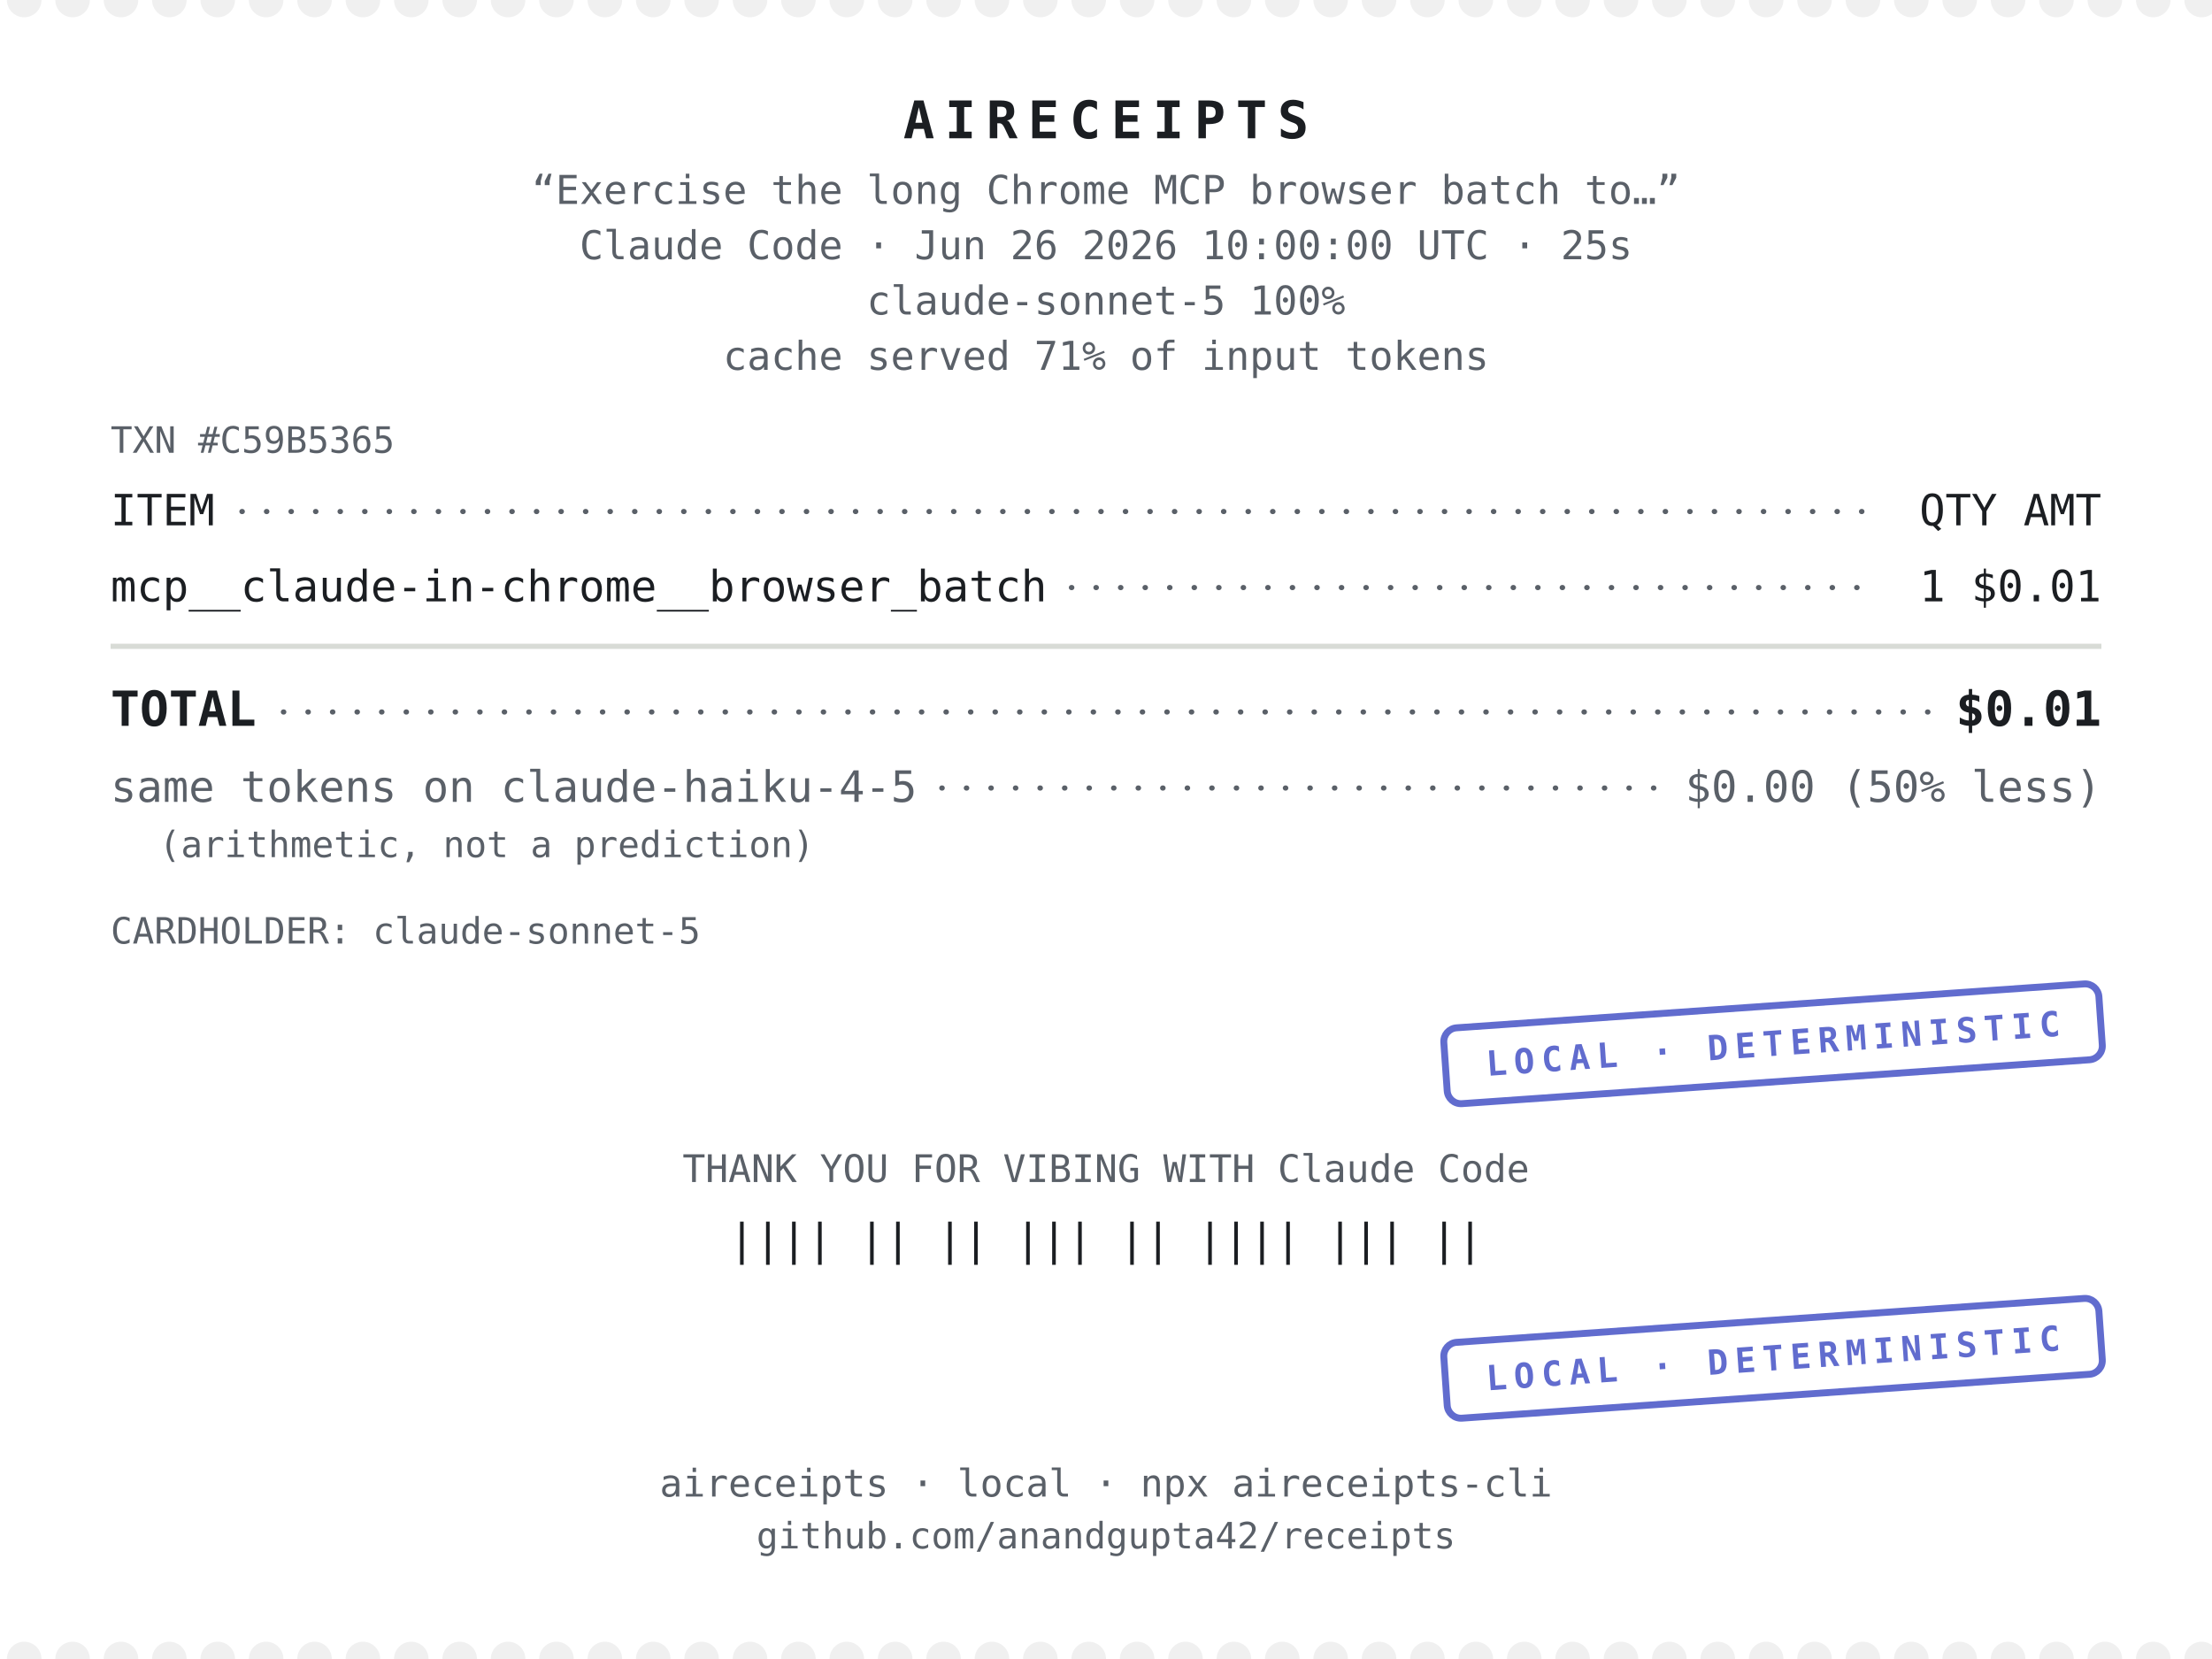
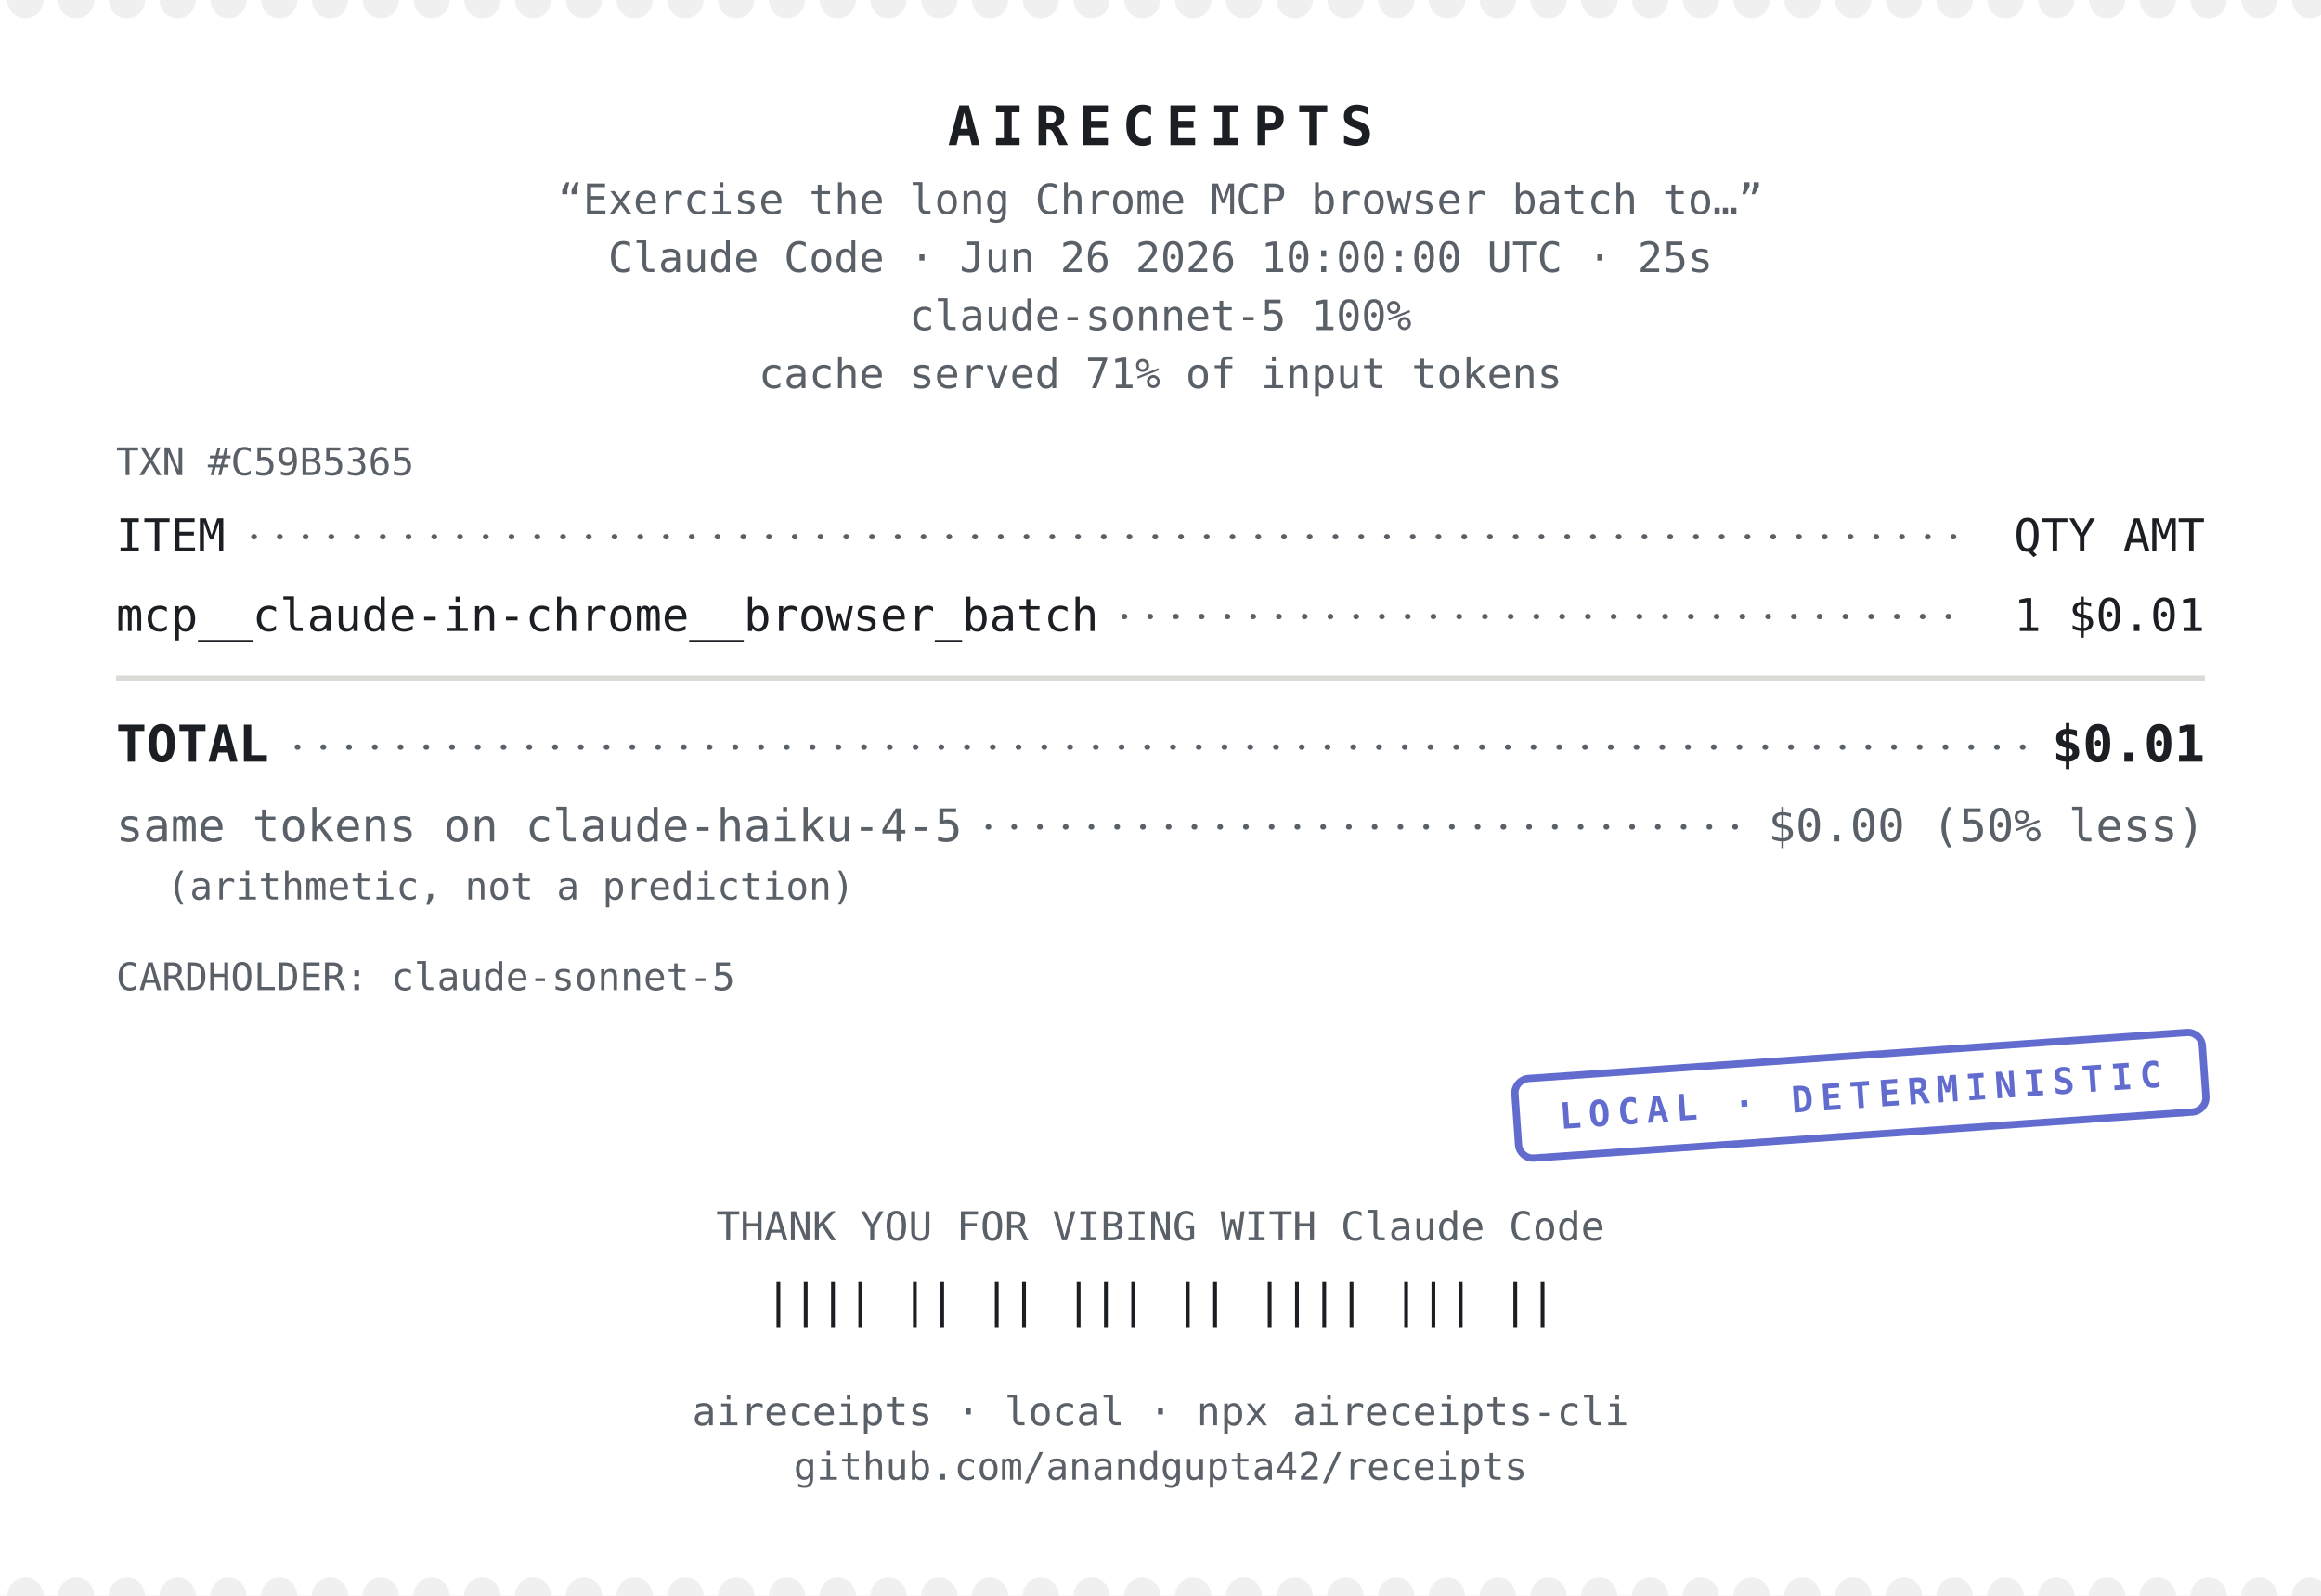
- <svg xmlns="http://www.w3.org/2000/svg" width="640" height="480" viewBox="0 0 640 480" font-family="&quot;SF Mono&quot;,&quot;Cascadia Code&quot;,&quot;JetBrains Mono&quot;,Menlo,Consolas,monospace" role="img" aria-label="aireceipts cost receipt">
+ <svg xmlns="http://www.w3.org/2000/svg" width="640" height="440" viewBox="0 0 640 440" font-family="&quot;SF Mono&quot;,&quot;Cascadia Code&quot;,&quot;JetBrains Mono&quot;,Menlo,Consolas,monospace" role="img" aria-label="aireceipts cost receipt">
  <g transform="translate(0 0)">
    <defs>
-       <mask id="perf-0" maskUnits="userSpaceOnUse" x="-5" y="-5" width="650" height="490">
-         <rect x="0" y="0" width="640" height="480" fill="#FFFFFF" />
+       <mask id="perf-0" maskUnits="userSpaceOnUse" x="-5" y="-5" width="650" height="450">
+         <rect x="0" y="0" width="640" height="440" fill="#FFFFFF" />
        <g class="perf-top">
          <circle cx="7" cy="0" r="5" fill="#000000" />
          <circle cx="21" cy="0" r="5" fill="#000000" />
          <circle cx="35" cy="0" r="5" fill="#000000" />
          <circle cx="49" cy="0" r="5" fill="#000000" />
          <circle cx="63" cy="0" r="5" fill="#000000" />
          <circle cx="77" cy="0" r="5" fill="#000000" />
          <circle cx="91" cy="0" r="5" fill="#000000" />
          <circle cx="105" cy="0" r="5" fill="#000000" />
          <circle cx="119" cy="0" r="5" fill="#000000" />
          <circle cx="133" cy="0" r="5" fill="#000000" />
          <circle cx="147" cy="0" r="5" fill="#000000" />
          <circle cx="161" cy="0" r="5" fill="#000000" />
          <circle cx="175" cy="0" r="5" fill="#000000" />
          <circle cx="189" cy="0" r="5" fill="#000000" />
          <circle cx="203" cy="0" r="5" fill="#000000" />
          <circle cx="217" cy="0" r="5" fill="#000000" />
          <circle cx="231" cy="0" r="5" fill="#000000" />
          <circle cx="245" cy="0" r="5" fill="#000000" />
          <circle cx="259" cy="0" r="5" fill="#000000" />
          <circle cx="273" cy="0" r="5" fill="#000000" />
          <circle cx="287" cy="0" r="5" fill="#000000" />
          <circle cx="301" cy="0" r="5" fill="#000000" />
          <circle cx="315" cy="0" r="5" fill="#000000" />
          <circle cx="329" cy="0" r="5" fill="#000000" />
          <circle cx="343" cy="0" r="5" fill="#000000" />
          <circle cx="357" cy="0" r="5" fill="#000000" />
          <circle cx="371" cy="0" r="5" fill="#000000" />
          <circle cx="385" cy="0" r="5" fill="#000000" />
          <circle cx="399" cy="0" r="5" fill="#000000" />
          <circle cx="413" cy="0" r="5" fill="#000000" />
          <circle cx="427" cy="0" r="5" fill="#000000" />
          <circle cx="441" cy="0" r="5" fill="#000000" />
          <circle cx="455" cy="0" r="5" fill="#000000" />
          <circle cx="469" cy="0" r="5" fill="#000000" />
          <circle cx="483" cy="0" r="5" fill="#000000" />
          <circle cx="497" cy="0" r="5" fill="#000000" />
          <circle cx="511" cy="0" r="5" fill="#000000" />
          <circle cx="525" cy="0" r="5" fill="#000000" />
          <circle cx="539" cy="0" r="5" fill="#000000" />
          <circle cx="553" cy="0" r="5" fill="#000000" />
          <circle cx="567" cy="0" r="5" fill="#000000" />
          <circle cx="581" cy="0" r="5" fill="#000000" />
          <circle cx="595" cy="0" r="5" fill="#000000" />
          <circle cx="609" cy="0" r="5" fill="#000000" />
          <circle cx="623" cy="0" r="5" fill="#000000" />
          <circle cx="637" cy="0" r="5" fill="#000000" />
        </g>
        <g class="perf-bottom">
-           <circle cx="7" cy="480" r="5" fill="#000000" />
-           <circle cx="21" cy="480" r="5" fill="#000000" />
-           <circle cx="35" cy="480" r="5" fill="#000000" />
-           <circle cx="49" cy="480" r="5" fill="#000000" />
-           <circle cx="63" cy="480" r="5" fill="#000000" />
-           <circle cx="77" cy="480" r="5" fill="#000000" />
-           <circle cx="91" cy="480" r="5" fill="#000000" />
-           <circle cx="105" cy="480" r="5" fill="#000000" />
-           <circle cx="119" cy="480" r="5" fill="#000000" />
-           <circle cx="133" cy="480" r="5" fill="#000000" />
-           <circle cx="147" cy="480" r="5" fill="#000000" />
-           <circle cx="161" cy="480" r="5" fill="#000000" />
-           <circle cx="175" cy="480" r="5" fill="#000000" />
-           <circle cx="189" cy="480" r="5" fill="#000000" />
-           <circle cx="203" cy="480" r="5" fill="#000000" />
-           <circle cx="217" cy="480" r="5" fill="#000000" />
-           <circle cx="231" cy="480" r="5" fill="#000000" />
-           <circle cx="245" cy="480" r="5" fill="#000000" />
-           <circle cx="259" cy="480" r="5" fill="#000000" />
-           <circle cx="273" cy="480" r="5" fill="#000000" />
-           <circle cx="287" cy="480" r="5" fill="#000000" />
-           <circle cx="301" cy="480" r="5" fill="#000000" />
-           <circle cx="315" cy="480" r="5" fill="#000000" />
-           <circle cx="329" cy="480" r="5" fill="#000000" />
-           <circle cx="343" cy="480" r="5" fill="#000000" />
-           <circle cx="357" cy="480" r="5" fill="#000000" />
-           <circle cx="371" cy="480" r="5" fill="#000000" />
-           <circle cx="385" cy="480" r="5" fill="#000000" />
-           <circle cx="399" cy="480" r="5" fill="#000000" />
-           <circle cx="413" cy="480" r="5" fill="#000000" />
-           <circle cx="427" cy="480" r="5" fill="#000000" />
-           <circle cx="441" cy="480" r="5" fill="#000000" />
-           <circle cx="455" cy="480" r="5" fill="#000000" />
-           <circle cx="469" cy="480" r="5" fill="#000000" />
-           <circle cx="483" cy="480" r="5" fill="#000000" />
-           <circle cx="497" cy="480" r="5" fill="#000000" />
-           <circle cx="511" cy="480" r="5" fill="#000000" />
-           <circle cx="525" cy="480" r="5" fill="#000000" />
-           <circle cx="539" cy="480" r="5" fill="#000000" />
-           <circle cx="553" cy="480" r="5" fill="#000000" />
-           <circle cx="567" cy="480" r="5" fill="#000000" />
-           <circle cx="581" cy="480" r="5" fill="#000000" />
-           <circle cx="595" cy="480" r="5" fill="#000000" />
-           <circle cx="609" cy="480" r="5" fill="#000000" />
-           <circle cx="623" cy="480" r="5" fill="#000000" />
-           <circle cx="637" cy="480" r="5" fill="#000000" />
+           <circle cx="7" cy="440" r="5" fill="#000000" />
+           <circle cx="21" cy="440" r="5" fill="#000000" />
+           <circle cx="35" cy="440" r="5" fill="#000000" />
+           <circle cx="49" cy="440" r="5" fill="#000000" />
+           <circle cx="63" cy="440" r="5" fill="#000000" />
+           <circle cx="77" cy="440" r="5" fill="#000000" />
+           <circle cx="91" cy="440" r="5" fill="#000000" />
+           <circle cx="105" cy="440" r="5" fill="#000000" />
+           <circle cx="119" cy="440" r="5" fill="#000000" />
+           <circle cx="133" cy="440" r="5" fill="#000000" />
+           <circle cx="147" cy="440" r="5" fill="#000000" />
+           <circle cx="161" cy="440" r="5" fill="#000000" />
+           <circle cx="175" cy="440" r="5" fill="#000000" />
+           <circle cx="189" cy="440" r="5" fill="#000000" />
+           <circle cx="203" cy="440" r="5" fill="#000000" />
+           <circle cx="217" cy="440" r="5" fill="#000000" />
+           <circle cx="231" cy="440" r="5" fill="#000000" />
+           <circle cx="245" cy="440" r="5" fill="#000000" />
+           <circle cx="259" cy="440" r="5" fill="#000000" />
+           <circle cx="273" cy="440" r="5" fill="#000000" />
+           <circle cx="287" cy="440" r="5" fill="#000000" />
+           <circle cx="301" cy="440" r="5" fill="#000000" />
+           <circle cx="315" cy="440" r="5" fill="#000000" />
+           <circle cx="329" cy="440" r="5" fill="#000000" />
+           <circle cx="343" cy="440" r="5" fill="#000000" />
+           <circle cx="357" cy="440" r="5" fill="#000000" />
+           <circle cx="371" cy="440" r="5" fill="#000000" />
+           <circle cx="385" cy="440" r="5" fill="#000000" />
+           <circle cx="399" cy="440" r="5" fill="#000000" />
+           <circle cx="413" cy="440" r="5" fill="#000000" />
+           <circle cx="427" cy="440" r="5" fill="#000000" />
+           <circle cx="441" cy="440" r="5" fill="#000000" />
+           <circle cx="455" cy="440" r="5" fill="#000000" />
+           <circle cx="469" cy="440" r="5" fill="#000000" />
+           <circle cx="483" cy="440" r="5" fill="#000000" />
+           <circle cx="497" cy="440" r="5" fill="#000000" />
+           <circle cx="511" cy="440" r="5" fill="#000000" />
+           <circle cx="525" cy="440" r="5" fill="#000000" />
+           <circle cx="539" cy="440" r="5" fill="#000000" />
+           <circle cx="553" cy="440" r="5" fill="#000000" />
+           <circle cx="567" cy="440" r="5" fill="#000000" />
+           <circle cx="581" cy="440" r="5" fill="#000000" />
+           <circle cx="595" cy="440" r="5" fill="#000000" />
+           <circle cx="609" cy="440" r="5" fill="#000000" />
+           <circle cx="623" cy="440" r="5" fill="#000000" />
+           <circle cx="637" cy="440" r="5" fill="#000000" />
        </g>
      </mask>
    </defs>
-     <rect x="0" y="0" width="640" height="480" fill="#FFFFFF" mask="url(#perf-0)" />
+     <rect x="0" y="0" width="640" height="440" fill="#FFFFFF" mask="url(#perf-0)" />
    <text x="320" y="40" font-size="15" fill="#1B1E22" text-anchor="middle" font-weight="700" letter-spacing="3">AIRECEIPTS</text>
    <text x="320" y="59" font-size="11.5" fill="#5A6068" text-anchor="middle">“Exercise the long Chrome MCP browser batch to…”</text>
    <text x="320" y="75" font-size="11.5" fill="#5A6068" text-anchor="middle">Claude Code · Jun 26 2026 10:00:00 UTC · 25s</text>
    <text x="320" y="91" font-size="11.5" fill="#5A6068" text-anchor="middle">claude-sonnet-5 100%</text>
    <text x="320" y="107" font-size="11.5" fill="#5A6068" text-anchor="middle">cache served 71% of input tokens</text>
    <text x="32" y="131" font-size="10.5" fill="#5A6068" text-anchor="start">TXN #C59B5365</text>
    <text x="32" y="152" font-size="12.5" fill="#1B1E22" text-anchor="start">ITEM</text>
    <text x="608" y="152" font-size="12.5" fill="#1B1E22" text-anchor="end">QTY  AMT</text>
    <line x1="70" y1="148" x2="540" y2="148" stroke="#5A6068" stroke-width="1.5" stroke-linecap="round" stroke-dasharray="0.1 7" />
    <text x="32" y="174" font-size="12.5" fill="#1B1E22" text-anchor="start">mcp__claude-in-chrome__browser_batch</text>
    <text x="608" y="174" font-size="12.5" fill="#1B1E22" text-anchor="end">1  $0.01</text>
    <line x1="310" y1="170" x2="540" y2="170" stroke="#5A6068" stroke-width="1.5" stroke-linecap="round" stroke-dasharray="0.1 7" />
    <line x1="32" y1="187" x2="608" y2="187" stroke="#D8DBD6" stroke-width="1.5" />
    <text x="32" y="210" font-size="14" fill="#1B1E22" text-anchor="start" font-weight="700">TOTAL</text>
    <text x="608" y="210" font-size="14" fill="#1B1E22" text-anchor="end" font-weight="700">$0.01</text>
    <line x1="82" y1="206" x2="558" y2="206" stroke="#5A6068" stroke-width="1.5" stroke-linecap="round" stroke-dasharray="0.1 7" />
    <text x="32" y="232" font-size="12.5" fill="#5A6068" text-anchor="start" font-weight="400">same tokens on claude-haiku-4-5</text>
    <text x="608" y="232" font-size="12.5" fill="#5A6068" text-anchor="end" font-weight="400">$0.00 (50% less)</text>
    <line x1="272.5" y1="228" x2="480" y2="228" stroke="#5A6068" stroke-width="1.5" stroke-linecap="round" stroke-dasharray="0.1 7" />
    <text x="46" y="248" font-size="10.5" fill="#5A6068" text-anchor="start">(arithmetic, not a prediction)</text>
    <text x="32" y="273" font-size="10.5" fill="#5A6068" text-anchor="start">CARDHOLDER: claude-sonnet-5</text>
    <g class="stamp" opacity="0.8" transform="rotate(-4 513 302)">
      <rect x="418" y="291" width="190" height="22" rx="4" fill="none" stroke="#3947C2" stroke-width="2" />
      <text x="513" y="305.5" font-size="10" fill="#3947C2" text-anchor="middle" font-weight="700" letter-spacing="2">LOCAL · DETERMINISTIC</text>
    </g>
    <text x="320" y="342" font-size="11" fill="#5A6068" text-anchor="middle">THANK YOU FOR VIBING WITH Claude Code</text>
    <text x="320" y="363" font-size="12.5" fill="#1B1E22" text-anchor="middle">|||| || || ||| || |||| ||| ||</text>
-     <g class="stamp" opacity="0.8" transform="rotate(-4 513 393)">
-       <rect x="418" y="382" width="190" height="22" rx="4" fill="none" stroke="#3947C2" stroke-width="2" />
-       <text x="513" y="396.5" font-size="10" fill="#3947C2" text-anchor="middle" font-weight="700" letter-spacing="2">LOCAL · DETERMINISTIC</text>
-     </g>
-     <text x="320" y="433" font-size="11" fill="#5A6068" text-anchor="middle">aireceipts · local · npx aireceipts-cli</text>
-     <text x="320" y="448" font-size="10.5" fill="#5A6068" text-anchor="middle">github.com/anandgupta42/receipts</text>
+     <text x="320" y="393" font-size="11" fill="#5A6068" text-anchor="middle">aireceipts · local · npx aireceipts-cli</text>
+     <text x="320" y="408" font-size="10.5" fill="#5A6068" text-anchor="middle">github.com/anandgupta42/receipts</text>
  </g>
</svg>
